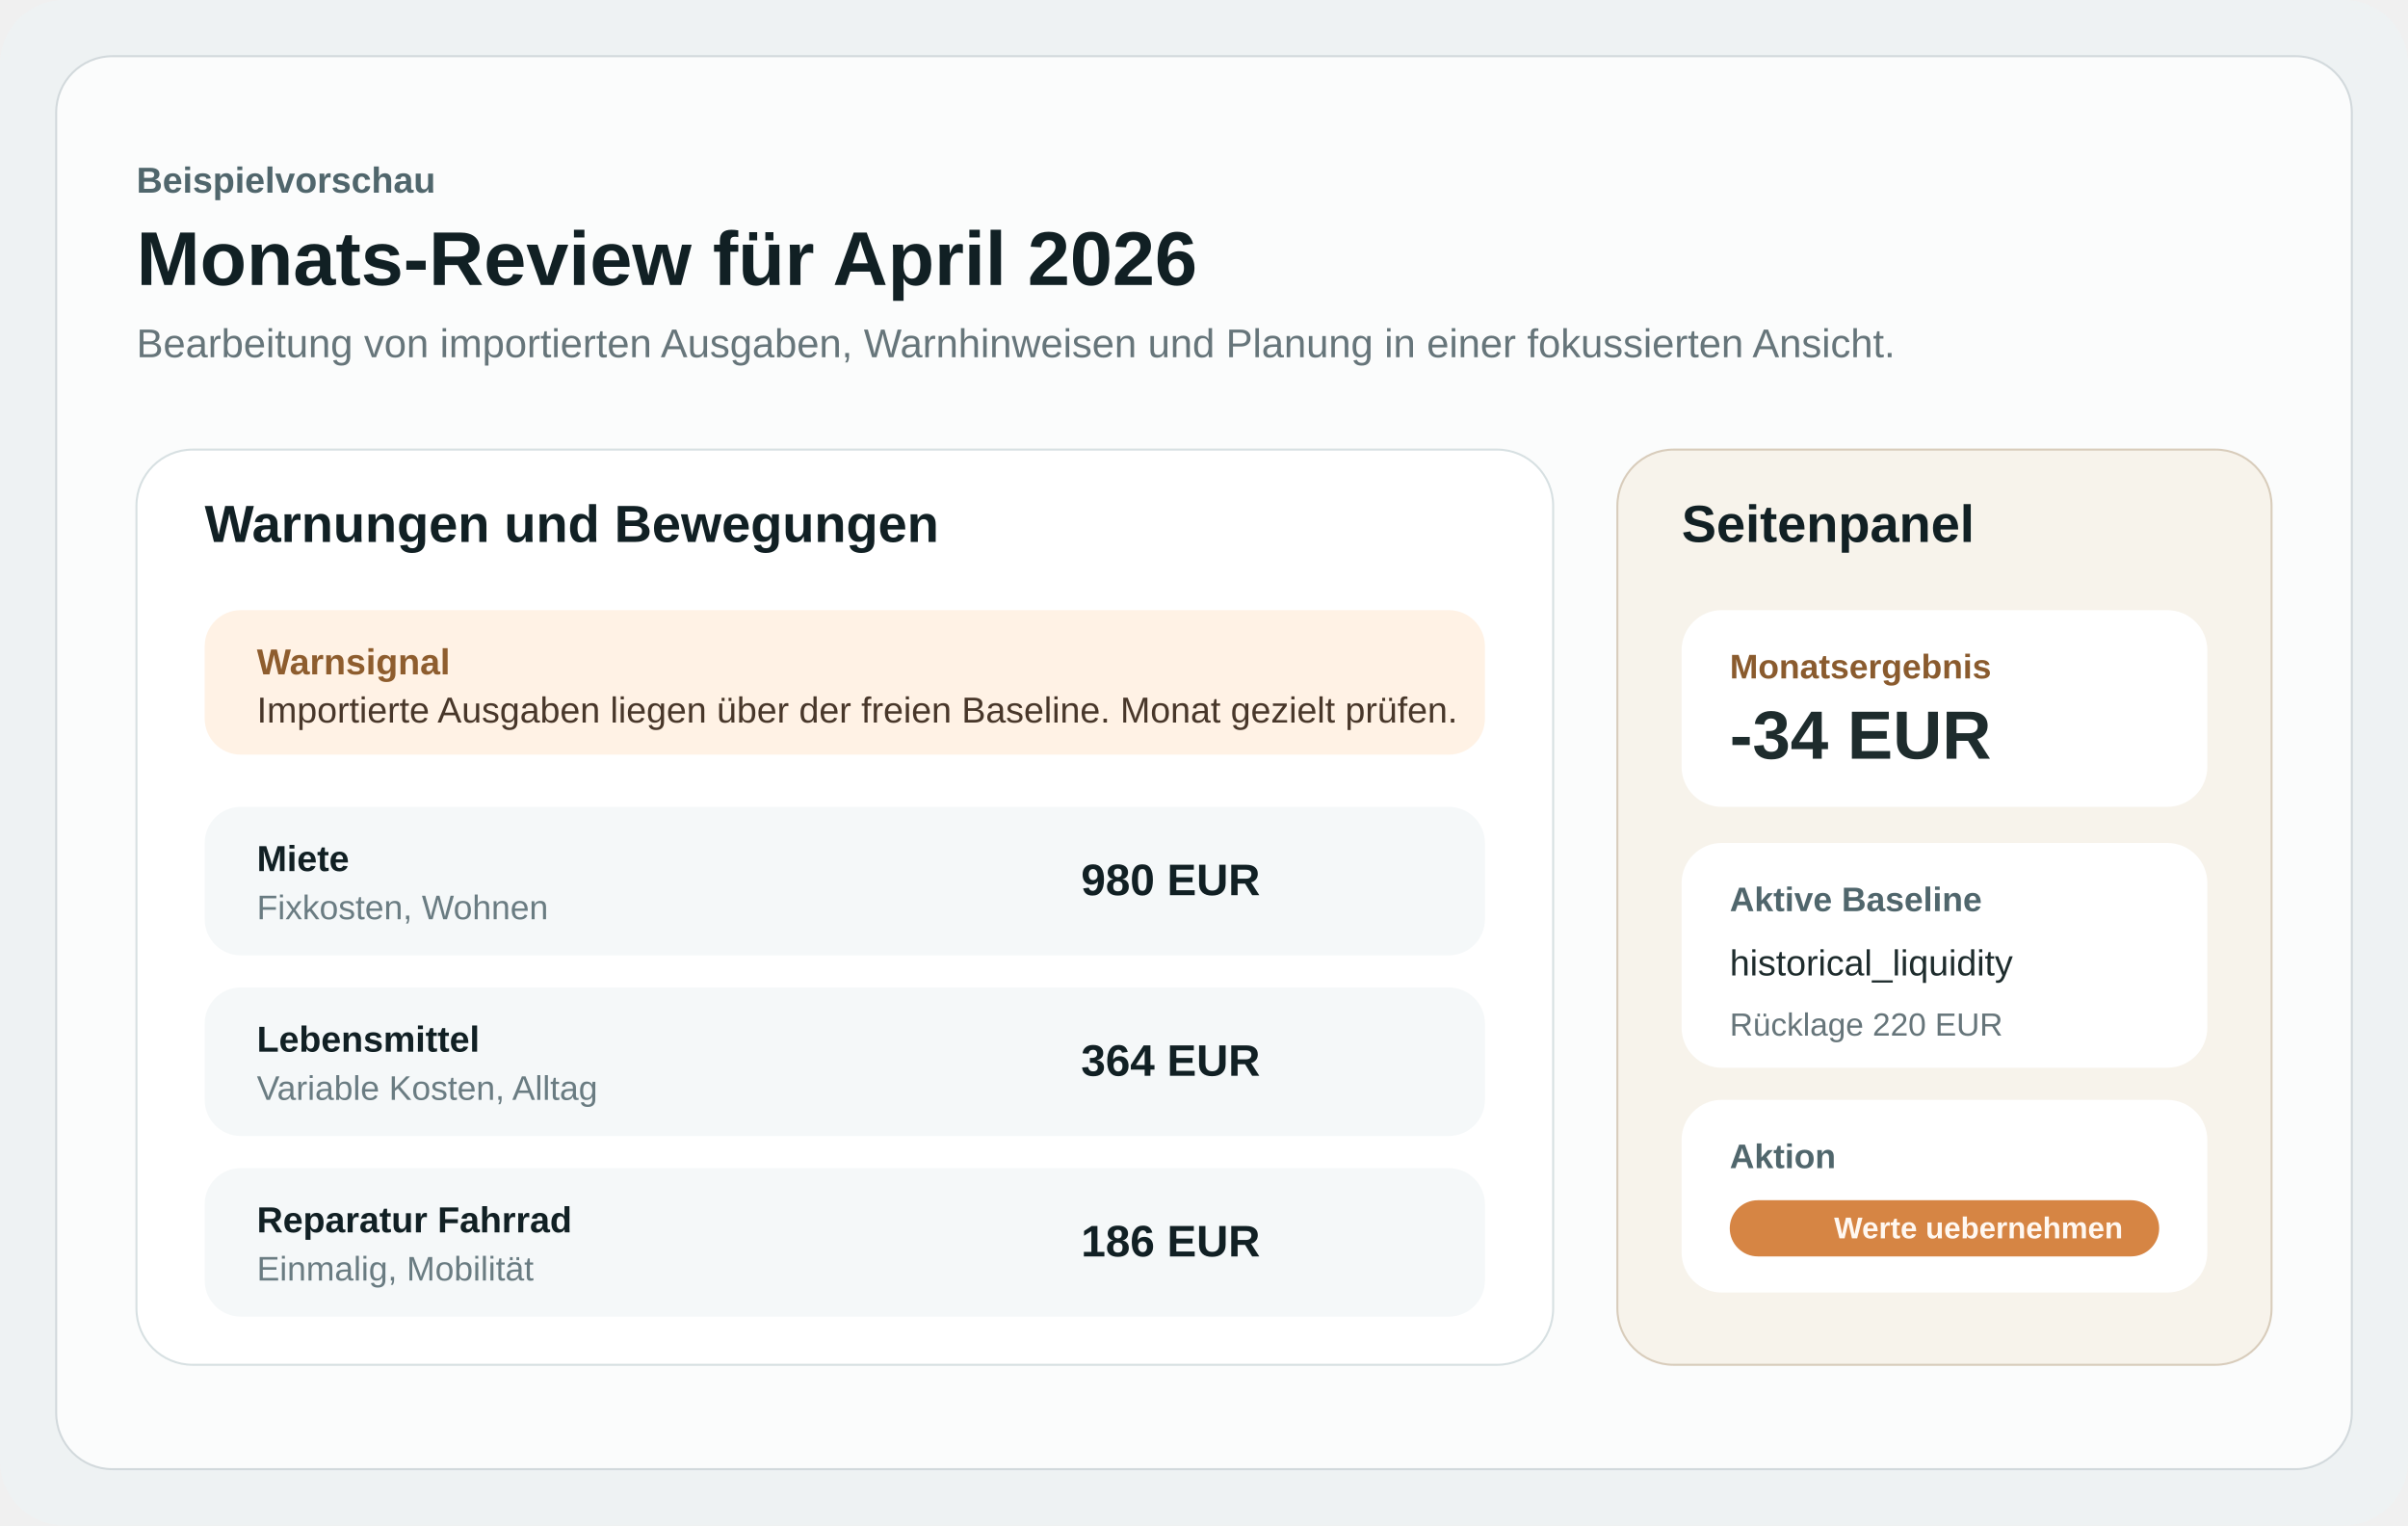
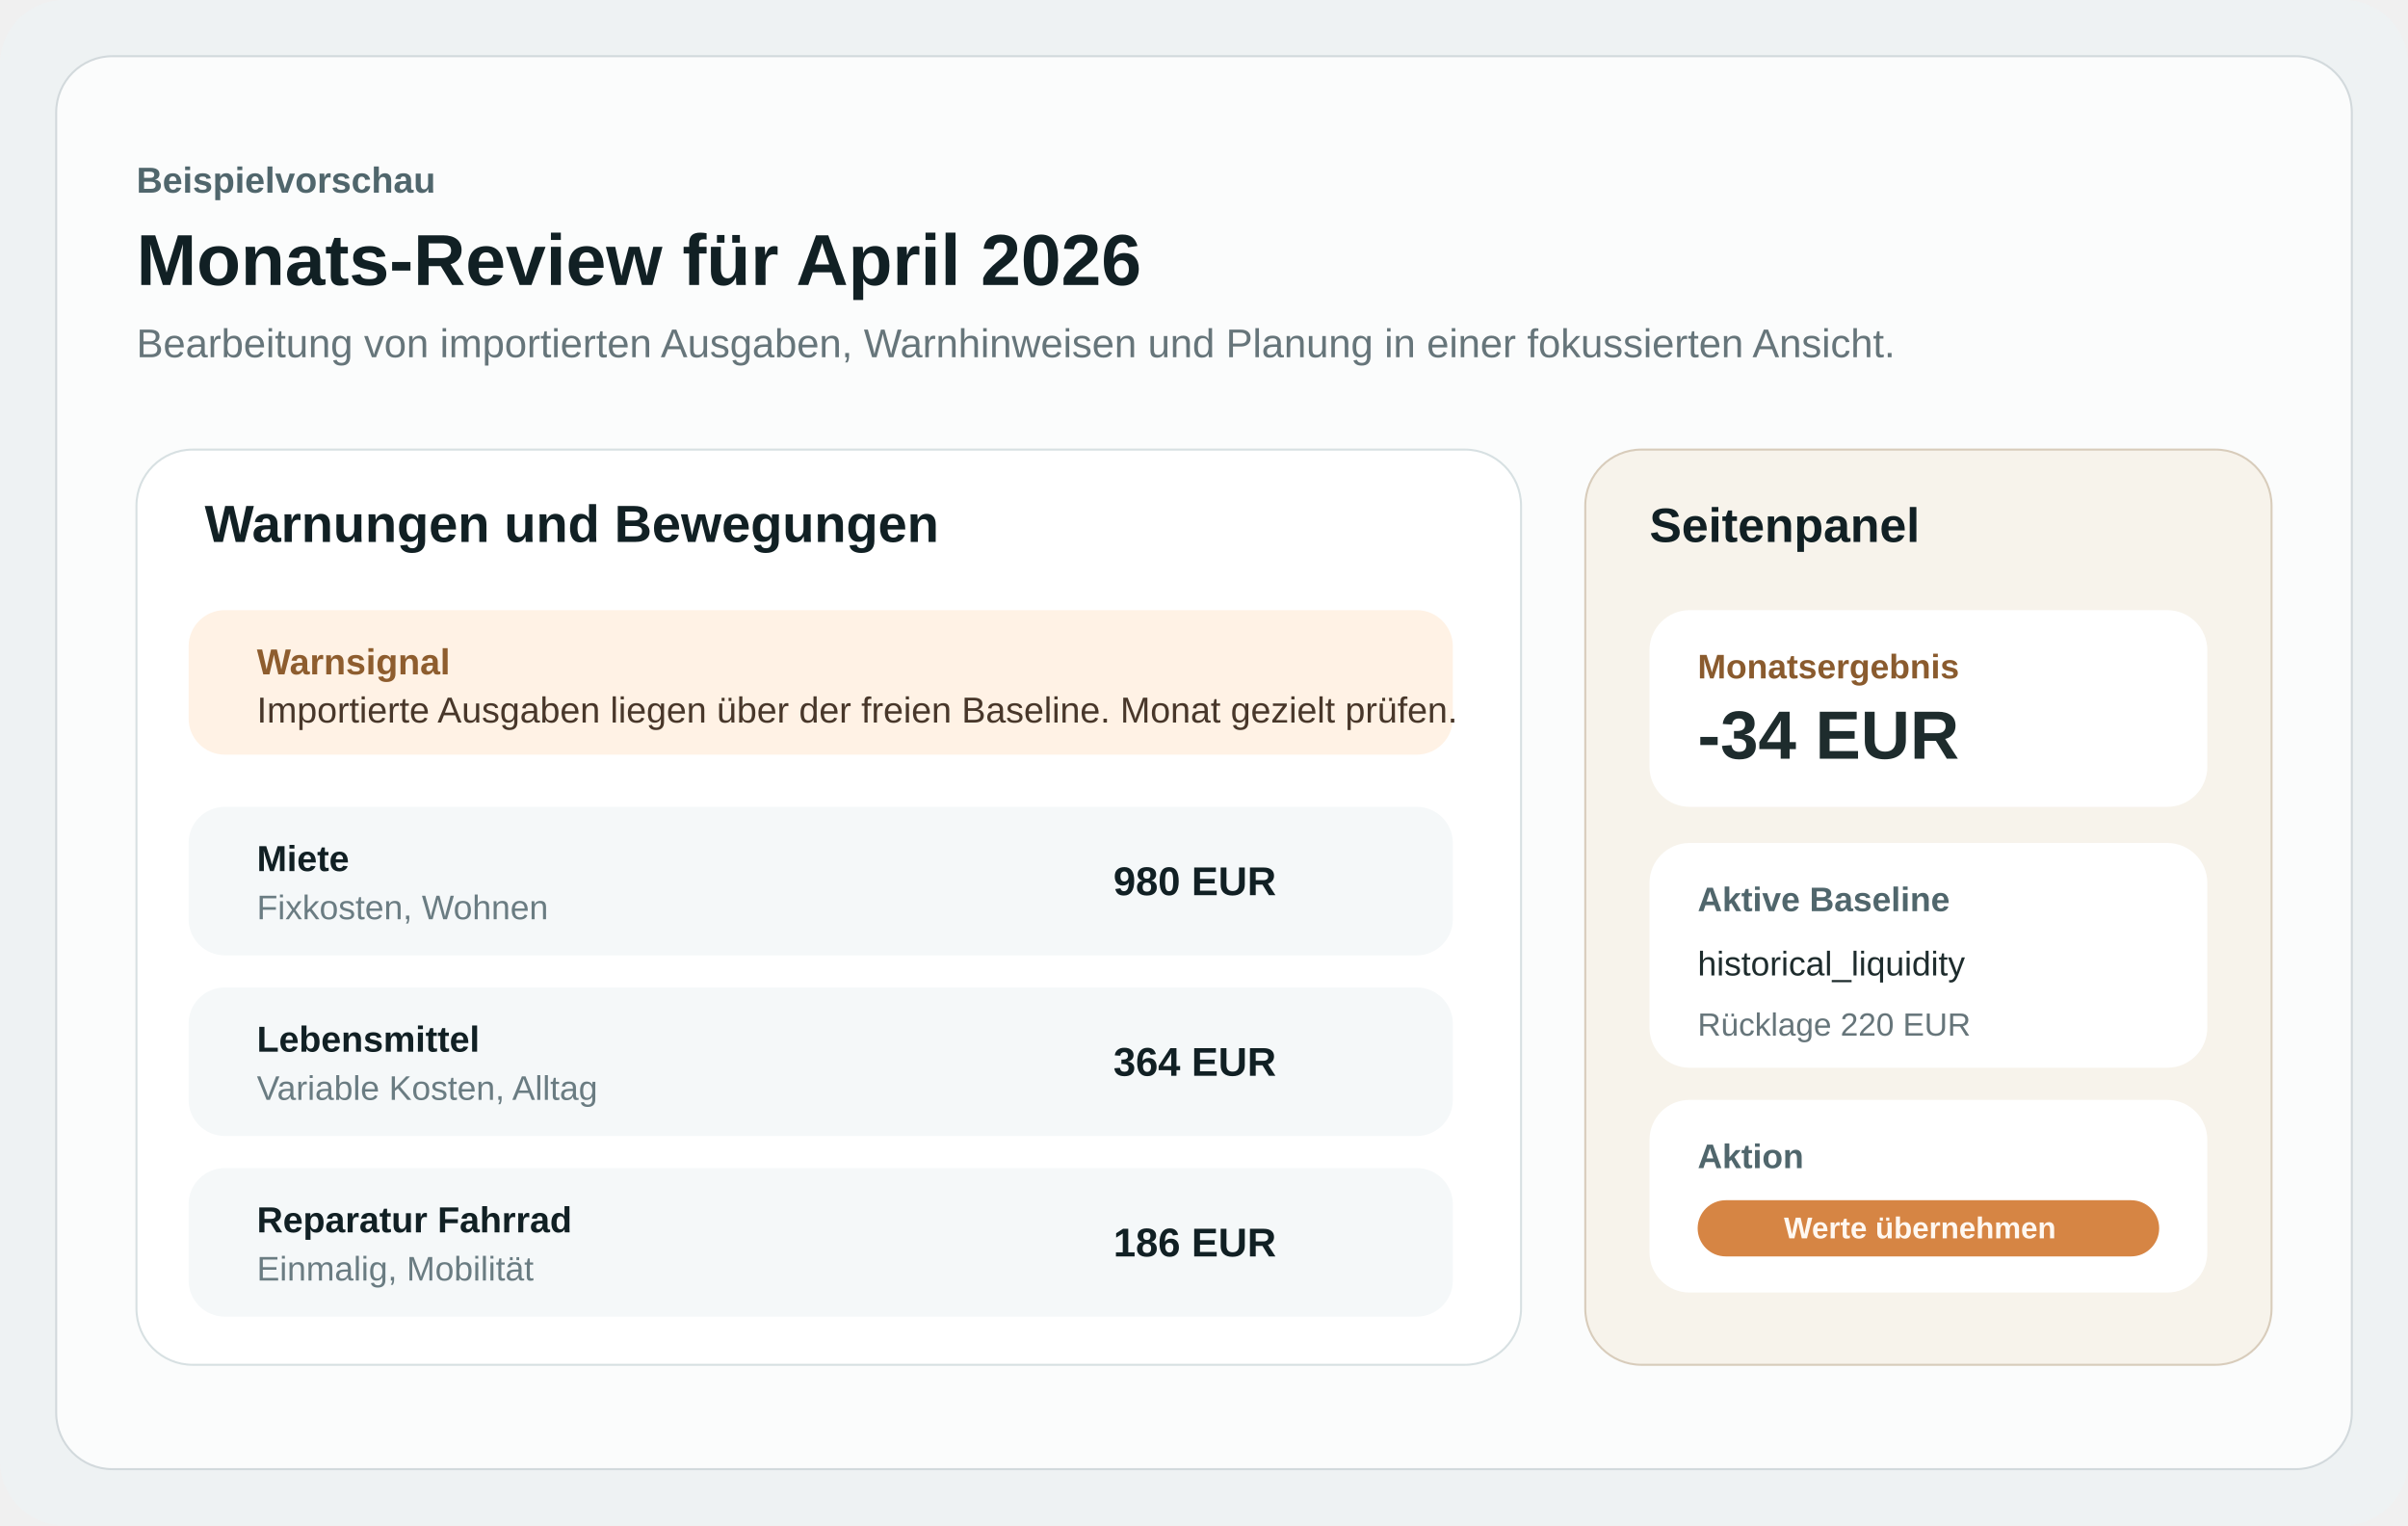
<svg xmlns="http://www.w3.org/2000/svg" width="1200" height="760" viewBox="0 0 1200 760" fill="none">
  <rect width="1200" height="760" rx="32" fill="#EEF2F3" />
  <rect x="28" y="28" width="1144" height="704" rx="28" fill="#FBFCFC" stroke="#D2D9DC" />
  <text x="68" y="96" fill="#50666C" font-family="Arial, sans-serif" font-size="18" font-weight="700">Beispielvorschau</text>
-   <text x="68" y="142" fill="#112024" font-family="Arial, sans-serif" font-size="38" font-weight="700">Monats-Review für April 2026</text>
+   <text x="68" y="142" fill="#112024" font-family="Arial, sans-serif" font-size="36" font-weight="700">Monats-Review für April 2026</text>
  <text x="68" y="178" fill="#66757A" font-family="Arial, sans-serif" font-size="20">Bearbeitung von importierten Ausgaben, Warnhinweisen und Planung in einer fokussierten Ansicht.</text>
-   <rect x="68" y="224" width="706" height="456" rx="28" fill="#FFFFFF" stroke="#D7E0E2" />
+   <rect x="68" y="224" width="690" height="456" rx="28" fill="#FFFFFF" stroke="#D7E0E2" />
  <text x="102" y="270" fill="#112024" font-family="Arial, sans-serif" font-size="26" font-weight="700">Warnungen und Bewegungen</text>
-   <rect x="102" y="304" width="638" height="72" rx="18" fill="#FFF2E5" />
+   <rect x="94" y="304" width="630" height="72" rx="18" fill="#FFF2E5" />
  <text x="128" y="336" fill="#8E5D2E" font-family="Arial, sans-serif" font-size="18" font-weight="700">Warnsignal</text>
  <text x="128" y="360" fill="#48372A" font-family="Arial, sans-serif" font-size="18">Importierte Ausgaben liegen über der freien Baseline. Monat gezielt prüfen.</text>
-   <rect x="102" y="402" width="638" height="74" rx="18" fill="#F5F8F9" />
+   <rect x="94" y="402" width="630" height="74" rx="18" fill="#F5F8F9" />
  <text x="128" y="434" fill="#112024" font-family="Arial, sans-serif" font-size="18" font-weight="700">Miete</text>
  <text x="128" y="458" fill="#6A7C82" font-family="Arial, sans-serif" font-size="17">Fixkosten, Wohnen</text>
-   <text x="628" y="446" text-anchor="end" fill="#112024" font-family="Arial, sans-serif" font-size="22" font-weight="700">980 EUR</text>
-   <rect x="102" y="492" width="638" height="74" rx="18" fill="#F5F8F9" />
+   <text x="636" y="446" text-anchor="end" fill="#112024" font-family="Arial, sans-serif" font-size="20" font-weight="700">980 EUR</text>
+   <rect x="94" y="492" width="630" height="74" rx="18" fill="#F5F8F9" />
  <text x="128" y="524" fill="#112024" font-family="Arial, sans-serif" font-size="18" font-weight="700">Lebensmittel</text>
  <text x="128" y="548" fill="#6A7C82" font-family="Arial, sans-serif" font-size="17">Variable Kosten, Alltag</text>
-   <text x="628" y="536" text-anchor="end" fill="#112024" font-family="Arial, sans-serif" font-size="22" font-weight="700">364 EUR</text>
-   <rect x="102" y="582" width="638" height="74" rx="18" fill="#F5F8F9" />
+   <text x="636" y="536" text-anchor="end" fill="#112024" font-family="Arial, sans-serif" font-size="20" font-weight="700">364 EUR</text>
+   <rect x="94" y="582" width="630" height="74" rx="18" fill="#F5F8F9" />
  <text x="128" y="614" fill="#112024" font-family="Arial, sans-serif" font-size="18" font-weight="700">Reparatur Fahrrad</text>
  <text x="128" y="638" fill="#6A7C82" font-family="Arial, sans-serif" font-size="17">Einmalig, Mobilität</text>
-   <text x="628" y="626" text-anchor="end" fill="#112024" font-family="Arial, sans-serif" font-size="22" font-weight="700">186 EUR</text>
-   <rect x="806" y="224" width="326" height="456" rx="28" fill="#F7F3EB" stroke="#D8CCBB" />
-   <text x="838" y="270" fill="#112024" font-family="Arial, sans-serif" font-size="26" font-weight="700">Seitenpanel</text>
-   <rect x="838" y="304" width="262" height="98" rx="20" fill="#FFFFFF" />
-   <text x="862" y="338" fill="#8A5B2E" font-family="Arial, sans-serif" font-size="17" font-weight="700">Monatsergebnis</text>
-   <text x="862" y="378" fill="#1E2C2D" font-family="Arial, sans-serif" font-size="34" font-weight="700">-34 EUR</text>
-   <rect x="838" y="420" width="262" height="112" rx="20" fill="#FFFFFF" />
-   <text x="862" y="454" fill="#50666C" font-family="Arial, sans-serif" font-size="17" font-weight="700">Aktive Baseline</text>
-   <text x="862" y="486" fill="#1E2C2D" font-family="Arial, sans-serif" font-size="18">historical_liquidity</text>
-   <text x="862" y="516" fill="#66757A" font-family="Arial, sans-serif" font-size="16">Rücklage 220 EUR</text>
-   <rect x="838" y="548" width="262" height="96" rx="20" fill="#FFFFFF" />
-   <text x="862" y="582" fill="#50666C" font-family="Arial, sans-serif" font-size="17" font-weight="700">Aktion</text>
-   <rect x="862" y="598" width="214" height="28" rx="14" fill="#D68544" />
-   <text x="914" y="617" fill="#FFF8F1" font-family="Arial, sans-serif" font-size="15" font-weight="700">Werte uebernehmen</text>
+   <text x="636" y="626" text-anchor="end" fill="#112024" font-family="Arial, sans-serif" font-size="20" font-weight="700">186 EUR</text>
+   <rect x="790" y="224" width="342" height="456" rx="28" fill="#F7F3EB" stroke="#D8CCBB" />
+   <text x="822" y="270" fill="#112024" font-family="Arial, sans-serif" font-size="24" font-weight="700">Seitenpanel</text>
+   <rect x="822" y="304" width="278" height="98" rx="20" fill="#FFFFFF" />
+   <text x="846" y="338" fill="#8A5B2E" font-family="Arial, sans-serif" font-size="17" font-weight="700">Monatsergebnis</text>
+   <text x="846" y="378" fill="#1E2C2D" font-family="Arial, sans-serif" font-size="34" font-weight="700">-34 EUR</text>
+   <rect x="822" y="420" width="278" height="112" rx="20" fill="#FFFFFF" />
+   <text x="846" y="454" fill="#50666C" font-family="Arial, sans-serif" font-size="17" font-weight="700">Aktive Baseline</text>
+   <text x="846" y="486" fill="#1E2C2D" font-family="Arial, sans-serif" font-size="17">historical_liquidity</text>
+   <text x="846" y="516" fill="#66757A" font-family="Arial, sans-serif" font-size="16">Rücklage 220 EUR</text>
+   <rect x="822" y="548" width="278" height="96" rx="20" fill="#FFFFFF" />
+   <text x="846" y="582" fill="#50666C" font-family="Arial, sans-serif" font-size="17" font-weight="700">Aktion</text>
+   <rect x="846" y="598" width="230" height="28" rx="14" fill="#D68544" />
+   <text x="889" y="617" fill="#FFF8F1" font-family="Arial, sans-serif" font-size="15" font-weight="700">Werte übernehmen</text>
</svg>
